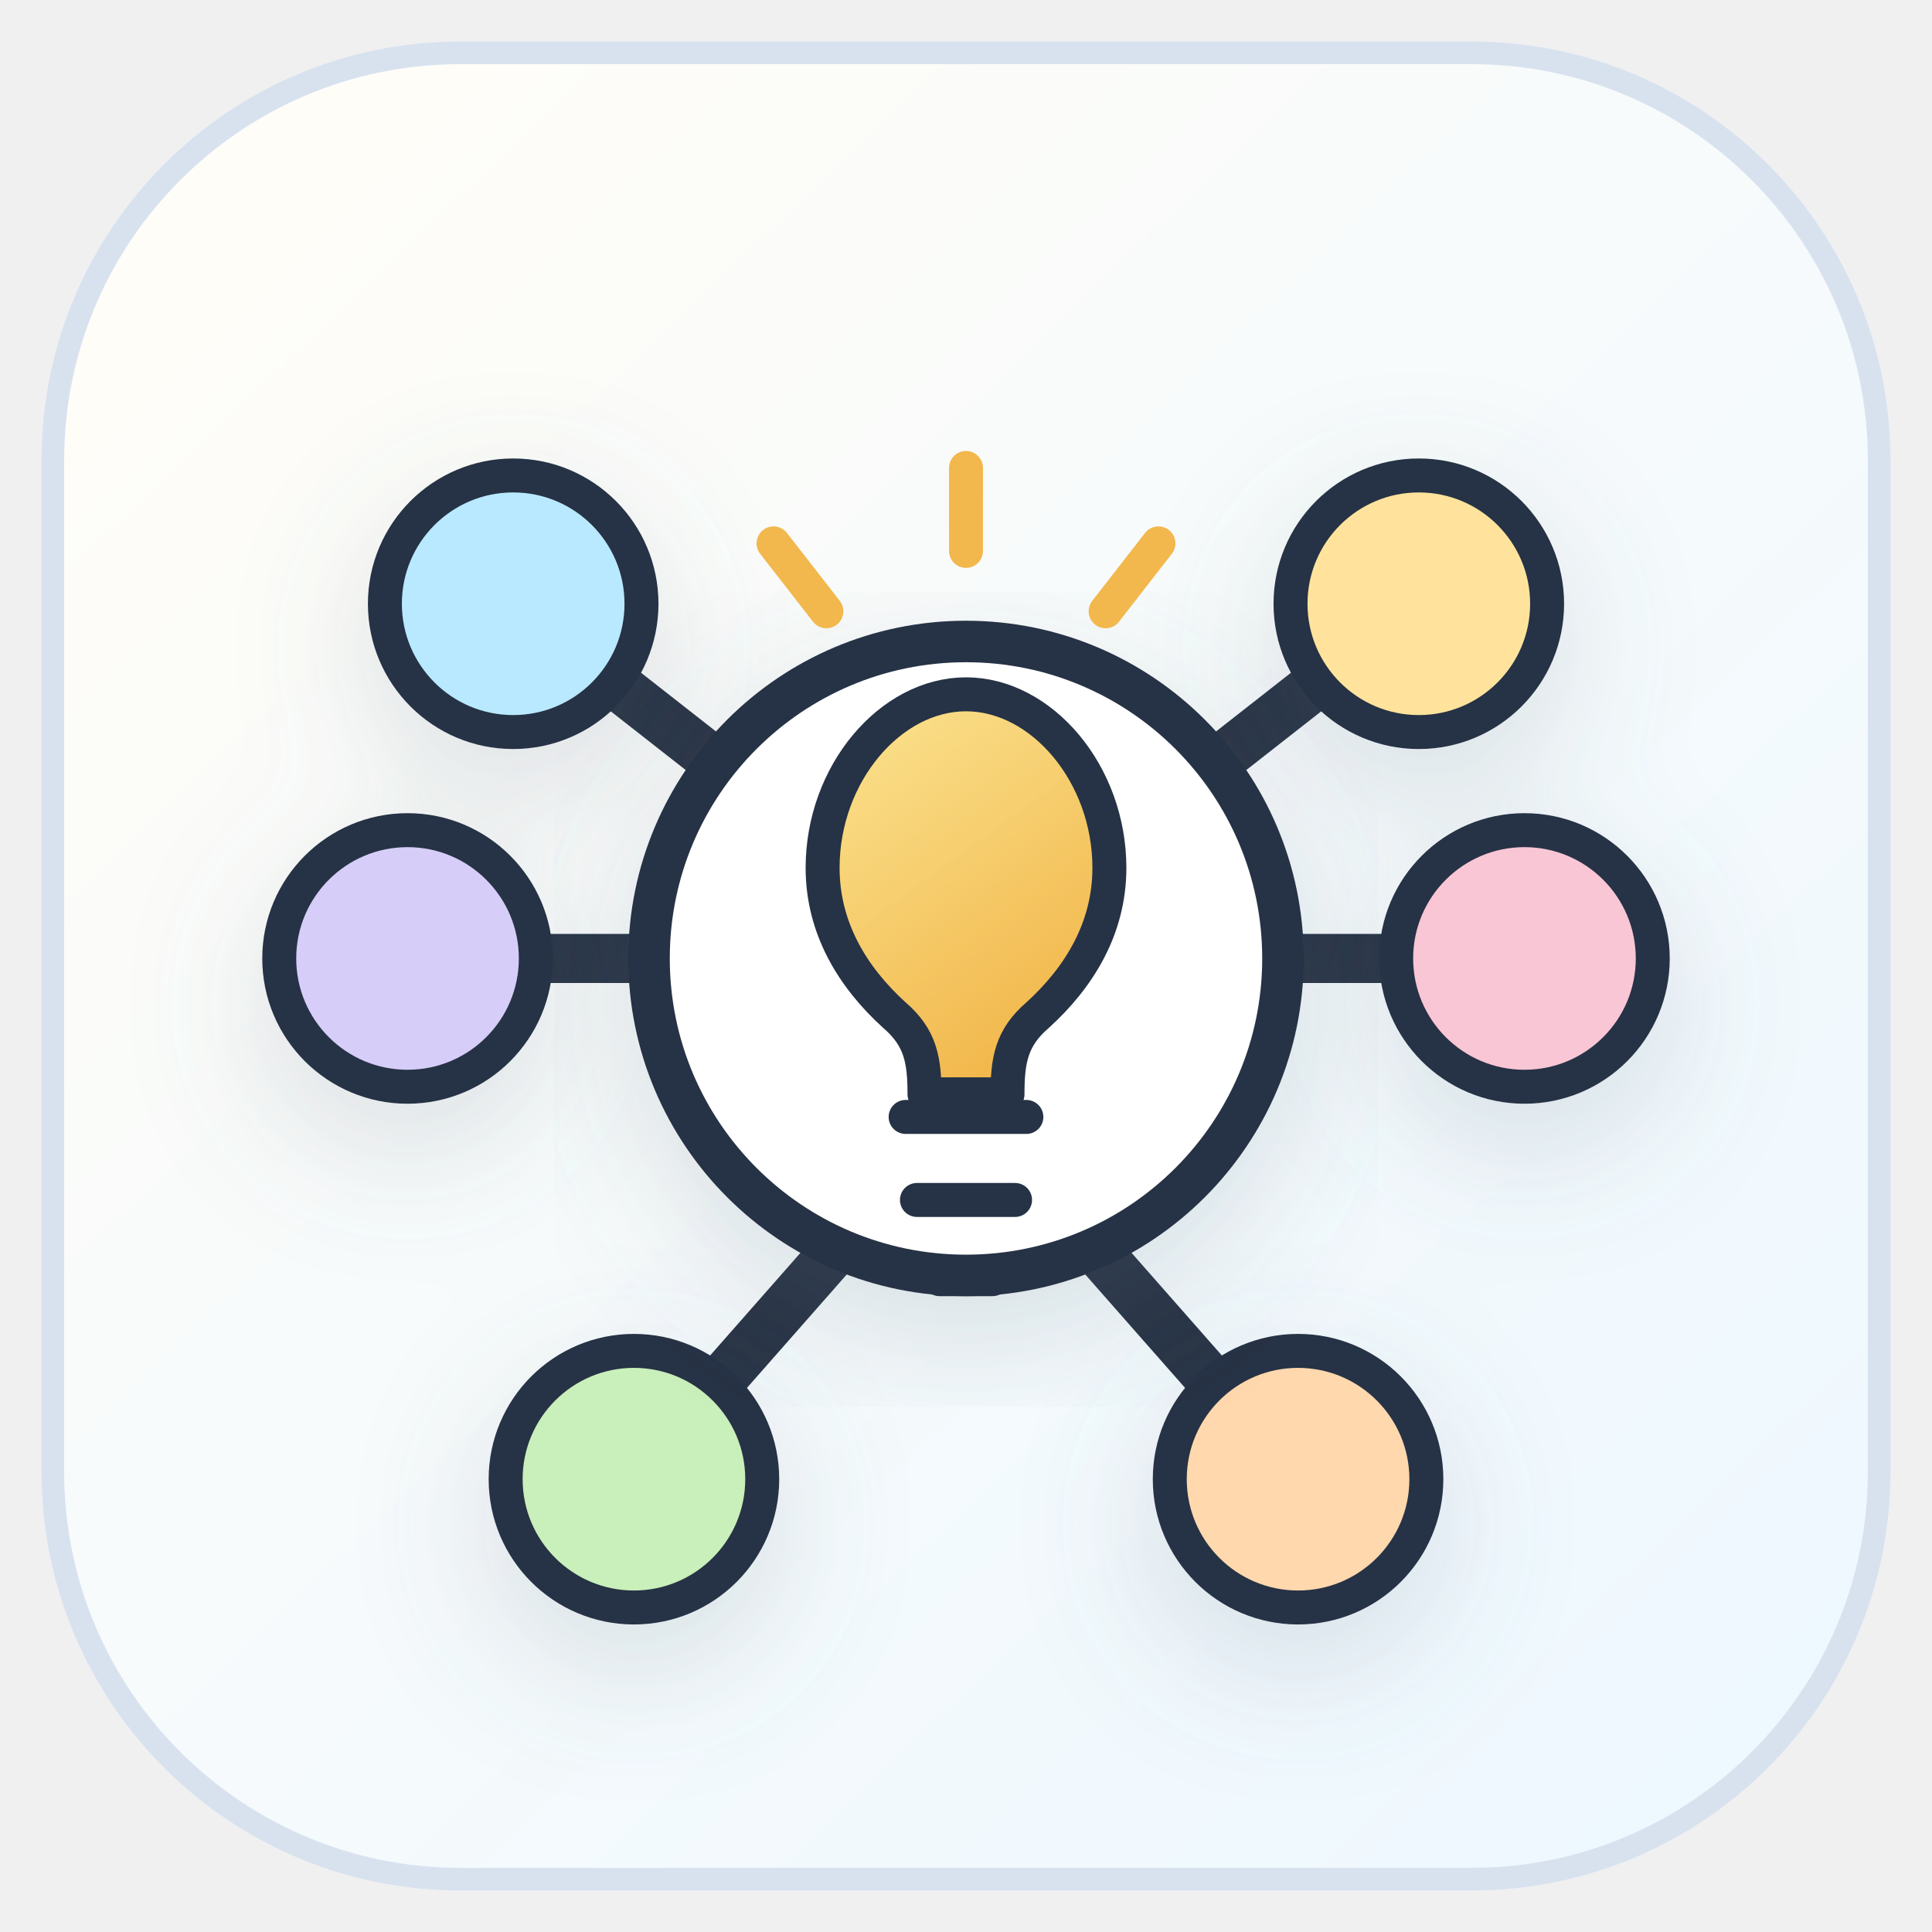
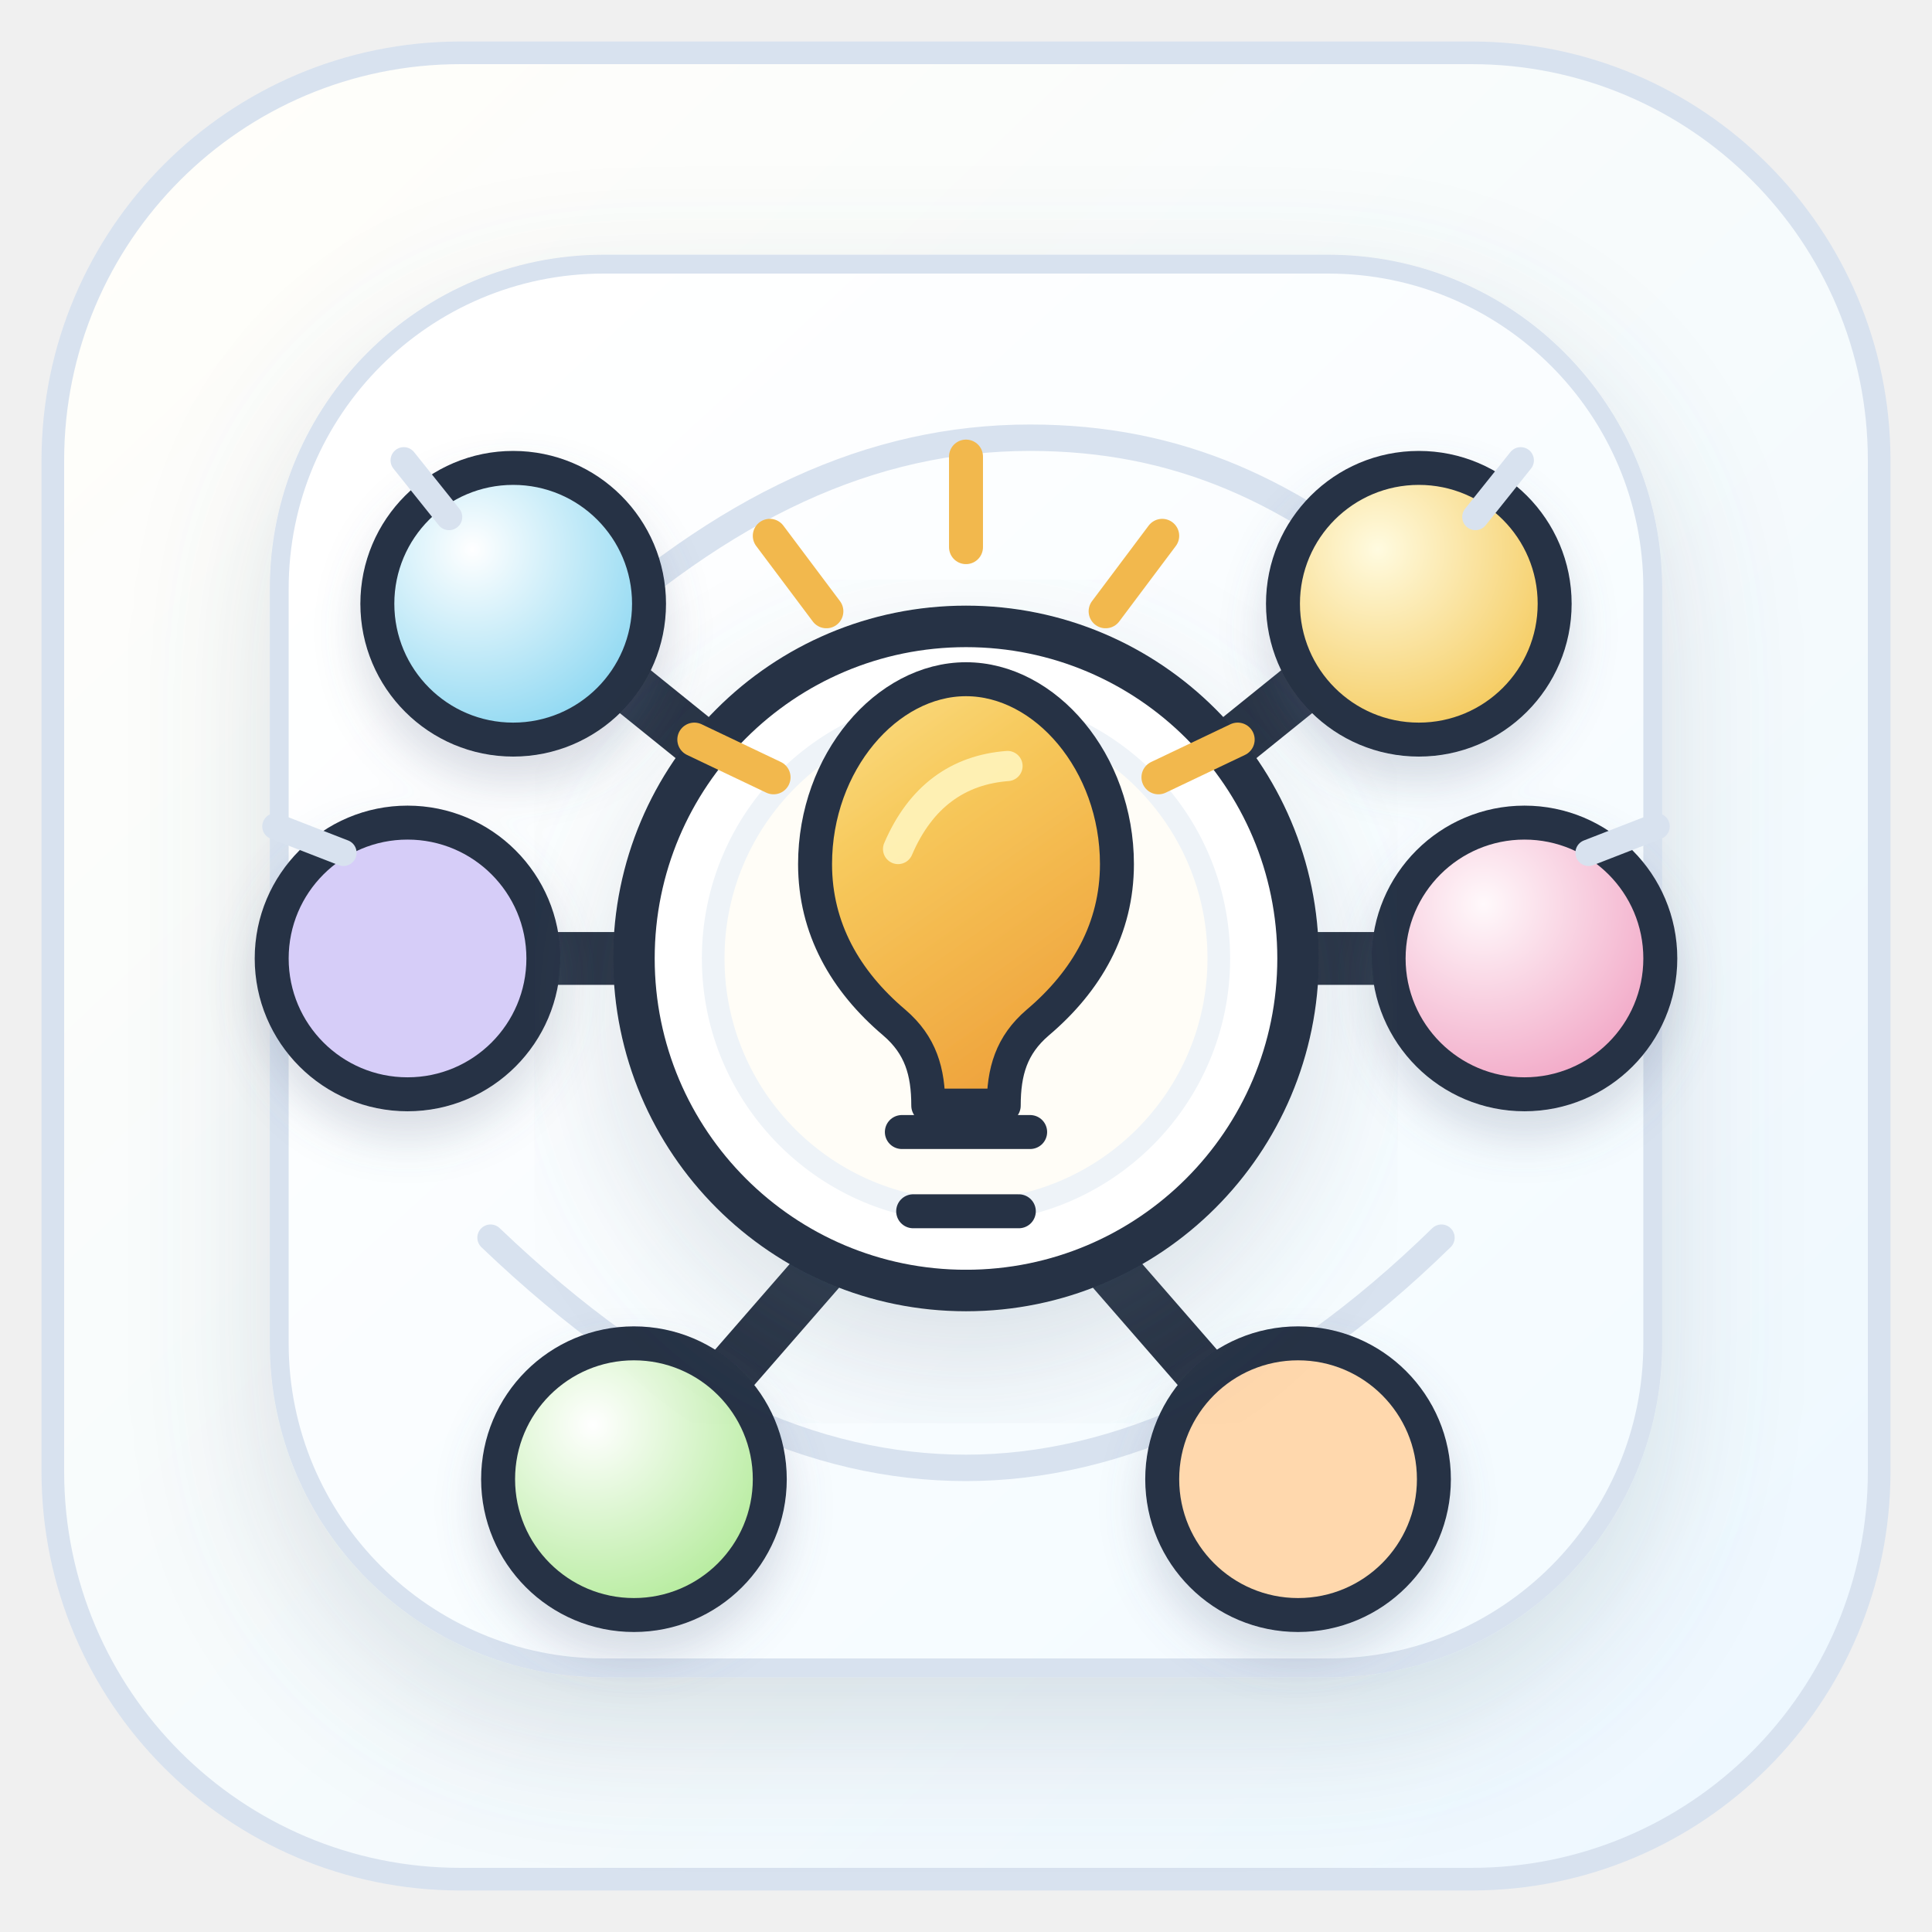
- <svg xmlns="http://www.w3.org/2000/svg" viewBox="0 0 512 512" role="img" aria-label="MindMap minimal bulb nodes icon candidate">
+ <svg xmlns="http://www.w3.org/2000/svg" viewBox="0 0 512 512" role="img" aria-label="MindMap refined minimal bulb nodes icon candidate">
  <defs>
-     <linearGradient id="paper" x1="50" y1="38" x2="462" y2="470" gradientUnits="userSpaceOnUse">
-       <stop offset="0" stop-color="#fffdf8" />
+     <linearGradient id="paper" x1="48" y1="36" x2="464" y2="472" gradientUnits="userSpaceOnUse">
+       <stop offset="0" stop-color="#fffefa" />
      <stop offset="1" stop-color="#eef8ff" />
    </linearGradient>
-     <linearGradient id="bulb" x1="214" y1="138" x2="300" y2="256" gradientUnits="userSpaceOnUse">
-       <stop offset="0" stop-color="#fff6ad" />
-       <stop offset="1" stop-color="#f2b84d" />
+     <linearGradient id="panel" x1="118" y1="104" x2="394" y2="404" gradientUnits="userSpaceOnUse">
+       <stop offset="0" stop-color="#ffffff" />
+       <stop offset="1" stop-color="#f4fbff" />
    </linearGradient>
-     <filter id="shadow" x="-15%" y="-15%" width="130%" height="135%">
-       <feDropShadow dx="0" dy="12" stdDeviation="18" flood-color="#64748b" flood-opacity=".2" />
+     <linearGradient id="bulb" x1="212" y1="132" x2="302" y2="260" gradientUnits="userSpaceOnUse">
+       <stop offset="0" stop-color="#fff7b7" />
+       <stop offset=".55" stop-color="#f7c95c" />
+       <stop offset="1" stop-color="#efa43d" />
+     </linearGradient>
+     <radialGradient id="nodeBlue" cx="35%" cy="30%" r="70%">
+       <stop offset="0" stop-color="#ffffff" />
+       <stop offset="1" stop-color="#91d9f2" />
+     </radialGradient>
+     <radialGradient id="nodeGold" cx="35%" cy="30%" r="70%">
+       <stop offset="0" stop-color="#fffbe0" />
+       <stop offset="1" stop-color="#f5cc62" />
+     </radialGradient>
+     <radialGradient id="nodePink" cx="35%" cy="30%" r="70%">
+       <stop offset="0" stop-color="#fff9fb" />
+       <stop offset="1" stop-color="#f2aac8" />
+     </radialGradient>
+     <radialGradient id="nodeGreen" cx="35%" cy="30%" r="70%">
+       <stop offset="0" stop-color="#ffffff" />
+       <stop offset="1" stop-color="#b7ec9f" />
+     </radialGradient>
+     <filter id="cardShadow" x="-15%" y="-15%" width="130%" height="135%">
+       <feDropShadow dx="0" dy="14" stdDeviation="18" flood-color="#64748b" flood-opacity=".2" />
+     </filter>
+     <filter id="nodeShadow" x="-30%" y="-30%" width="160%" height="170%">
+       <feDropShadow dx="0" dy="7" stdDeviation="6" flood-color="#64748b" flood-opacity=".24" />
    </filter>
  </defs>
  <rect x="14" y="14" width="484" height="484" rx="108" fill="url(#paper)" stroke="#d8e2ef" stroke-width="6" />
-   <g stroke="#273244" stroke-width="13" stroke-linecap="round" stroke-linejoin="round">
-     <path d="M256 254L136 160" />
-     <path d="M256 254l120-94" />
-     <path d="M256 254H108" />
-     <path d="M256 254h148" />
-     <path d="M256 292l-88 100" />
-     <path d="M256 292l88 100" />
+   <g filter="url(#cardShadow)">
+     <rect x="74" y="70" width="364" height="372" rx="86" fill="url(#panel)" stroke="#d8e2ef" stroke-width="5" />
  </g>
-   <g filter="url(#shadow)" stroke="#273244" stroke-width="9">
-     <circle cx="136" cy="160" r="34" fill="#b9e9ff" />
-     <circle cx="376" cy="160" r="34" fill="#ffe39d" />
-     <circle cx="108" cy="254" r="34" fill="#d6cdf8" />
-     <circle cx="404" cy="254" r="34" fill="#f9c6d6" />
-     <circle cx="168" cy="392" r="34" fill="#c9efba" />
-     <circle cx="344" cy="392" r="34" fill="#ffd8ad" />
+   <path d="M256 254L137 158M256 254l119-96M256 254H108M256 254h148M256 292l-88 101M256 292l88 101" fill="none" stroke="#273244" stroke-width="14" stroke-linecap="round" stroke-linejoin="round" />
+   <path d="M151 172c41-38 80-56 122-56 39 0 70 14 102 42" fill="none" stroke="#d8e2ef" stroke-width="7" stroke-linecap="round" />
+   <path d="M130 328c45 43 86 61 126 61s83-19 126-61" fill="none" stroke="#d8e2ef" stroke-width="7" stroke-linecap="round" />
+   <g filter="url(#nodeShadow)" stroke="#273244" stroke-width="9">
+     <circle cx="136" cy="160" r="36" fill="url(#nodeBlue)" />
+     <circle cx="376" cy="160" r="36" fill="url(#nodeGold)" />
+     <circle cx="108" cy="254" r="36" fill="#d6cdf8" />
+     <circle cx="404" cy="254" r="36" fill="url(#nodePink)" />
+     <circle cx="168" cy="392" r="36" fill="url(#nodeGreen)" />
+     <circle cx="344" cy="392" r="36" fill="#ffd8ad" />
  </g>
-   <g filter="url(#shadow)">
-     <circle cx="256" cy="254" r="84" fill="#ffffff" stroke="#273244" stroke-width="11" />
-     <path d="M218 230c0-25 18-46 38-46s38 21 38 46c0 16-8 29-19 39-7 6-8 12-8 21h-22c0-9-1-15-8-21-11-10-19-23-19-39z" fill="url(#bulb)" stroke="#273244" stroke-width="9" stroke-linejoin="round" />
-     <path d="M240 296h32M243 318h26M249 339h14" stroke="#273244" stroke-width="9" stroke-linecap="round" />
+   <g filter="url(#cardShadow)">
+     <circle cx="256" cy="254" r="88" fill="#ffffff" stroke="#273244" stroke-width="11" />
+     <circle cx="256" cy="254" r="67" fill="#fffdf7" stroke="#eef3f8" stroke-width="6" />
+     <path d="M216 229c0-27 19-49 40-49s40 22 40 49c0 17-8 31-21 42-7 6-9 13-9 22h-20c0-9-2-16-9-22-13-11-21-25-21-42z" fill="url(#bulb)" stroke="#273244" stroke-width="9" stroke-linejoin="round" />
+     <path d="M239 300h34M242 321h28M249 341h14" stroke="#273244" stroke-width="9" stroke-linecap="round" />
+     <path d="M238 225c6-14 16-21 29-22" fill="none" stroke="#fff7c2" stroke-width="8" stroke-linecap="round" opacity=".85" />
  </g>
-   <path d="M256 124v22M205 144l14 18M307 144l-14 18" stroke="#f2b84d" stroke-width="9" stroke-linecap="round" />
+   <path d="M256 121v24M204 142l15 20M308 142l-15 20M184 196l21 10M328 196l-21 10" stroke="#f2b84d" stroke-width="9" stroke-linecap="round" />
+   <path d="M119 137l-12-15M391 137l12-15M91 226l-18-7M421 226l18-7" stroke="#d8e2ef" stroke-width="7" stroke-linecap="round" />
</svg>
